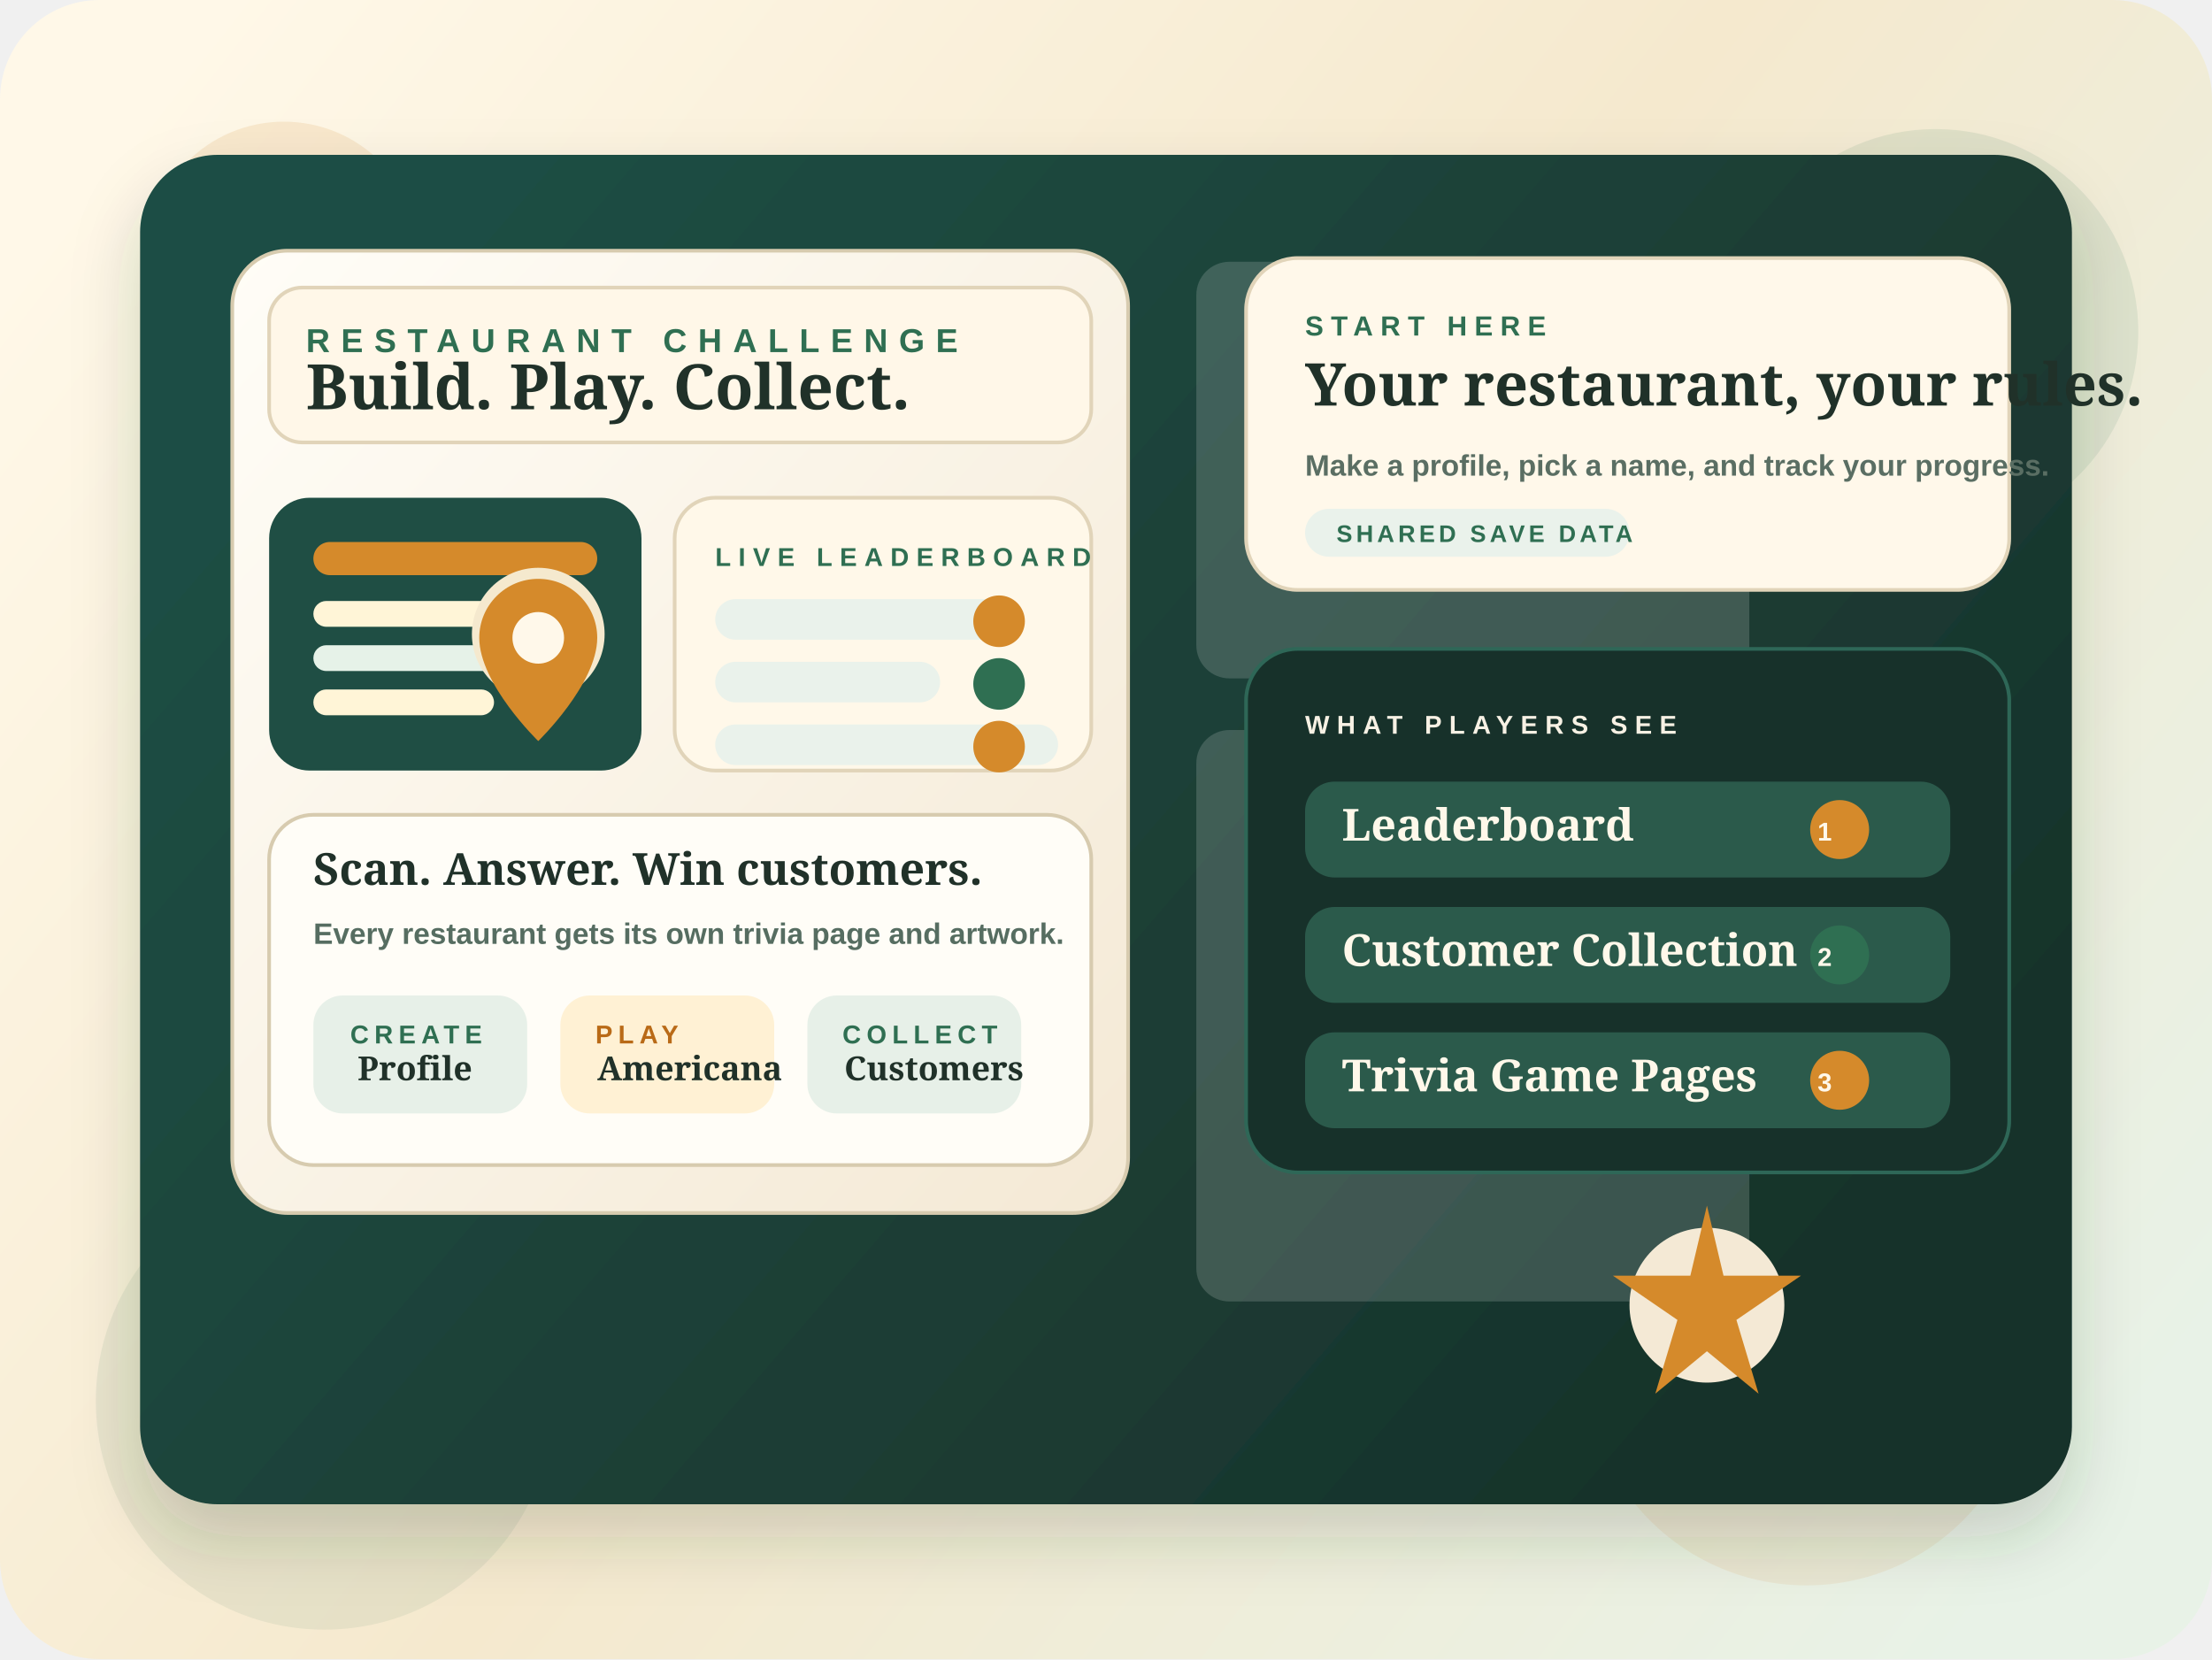
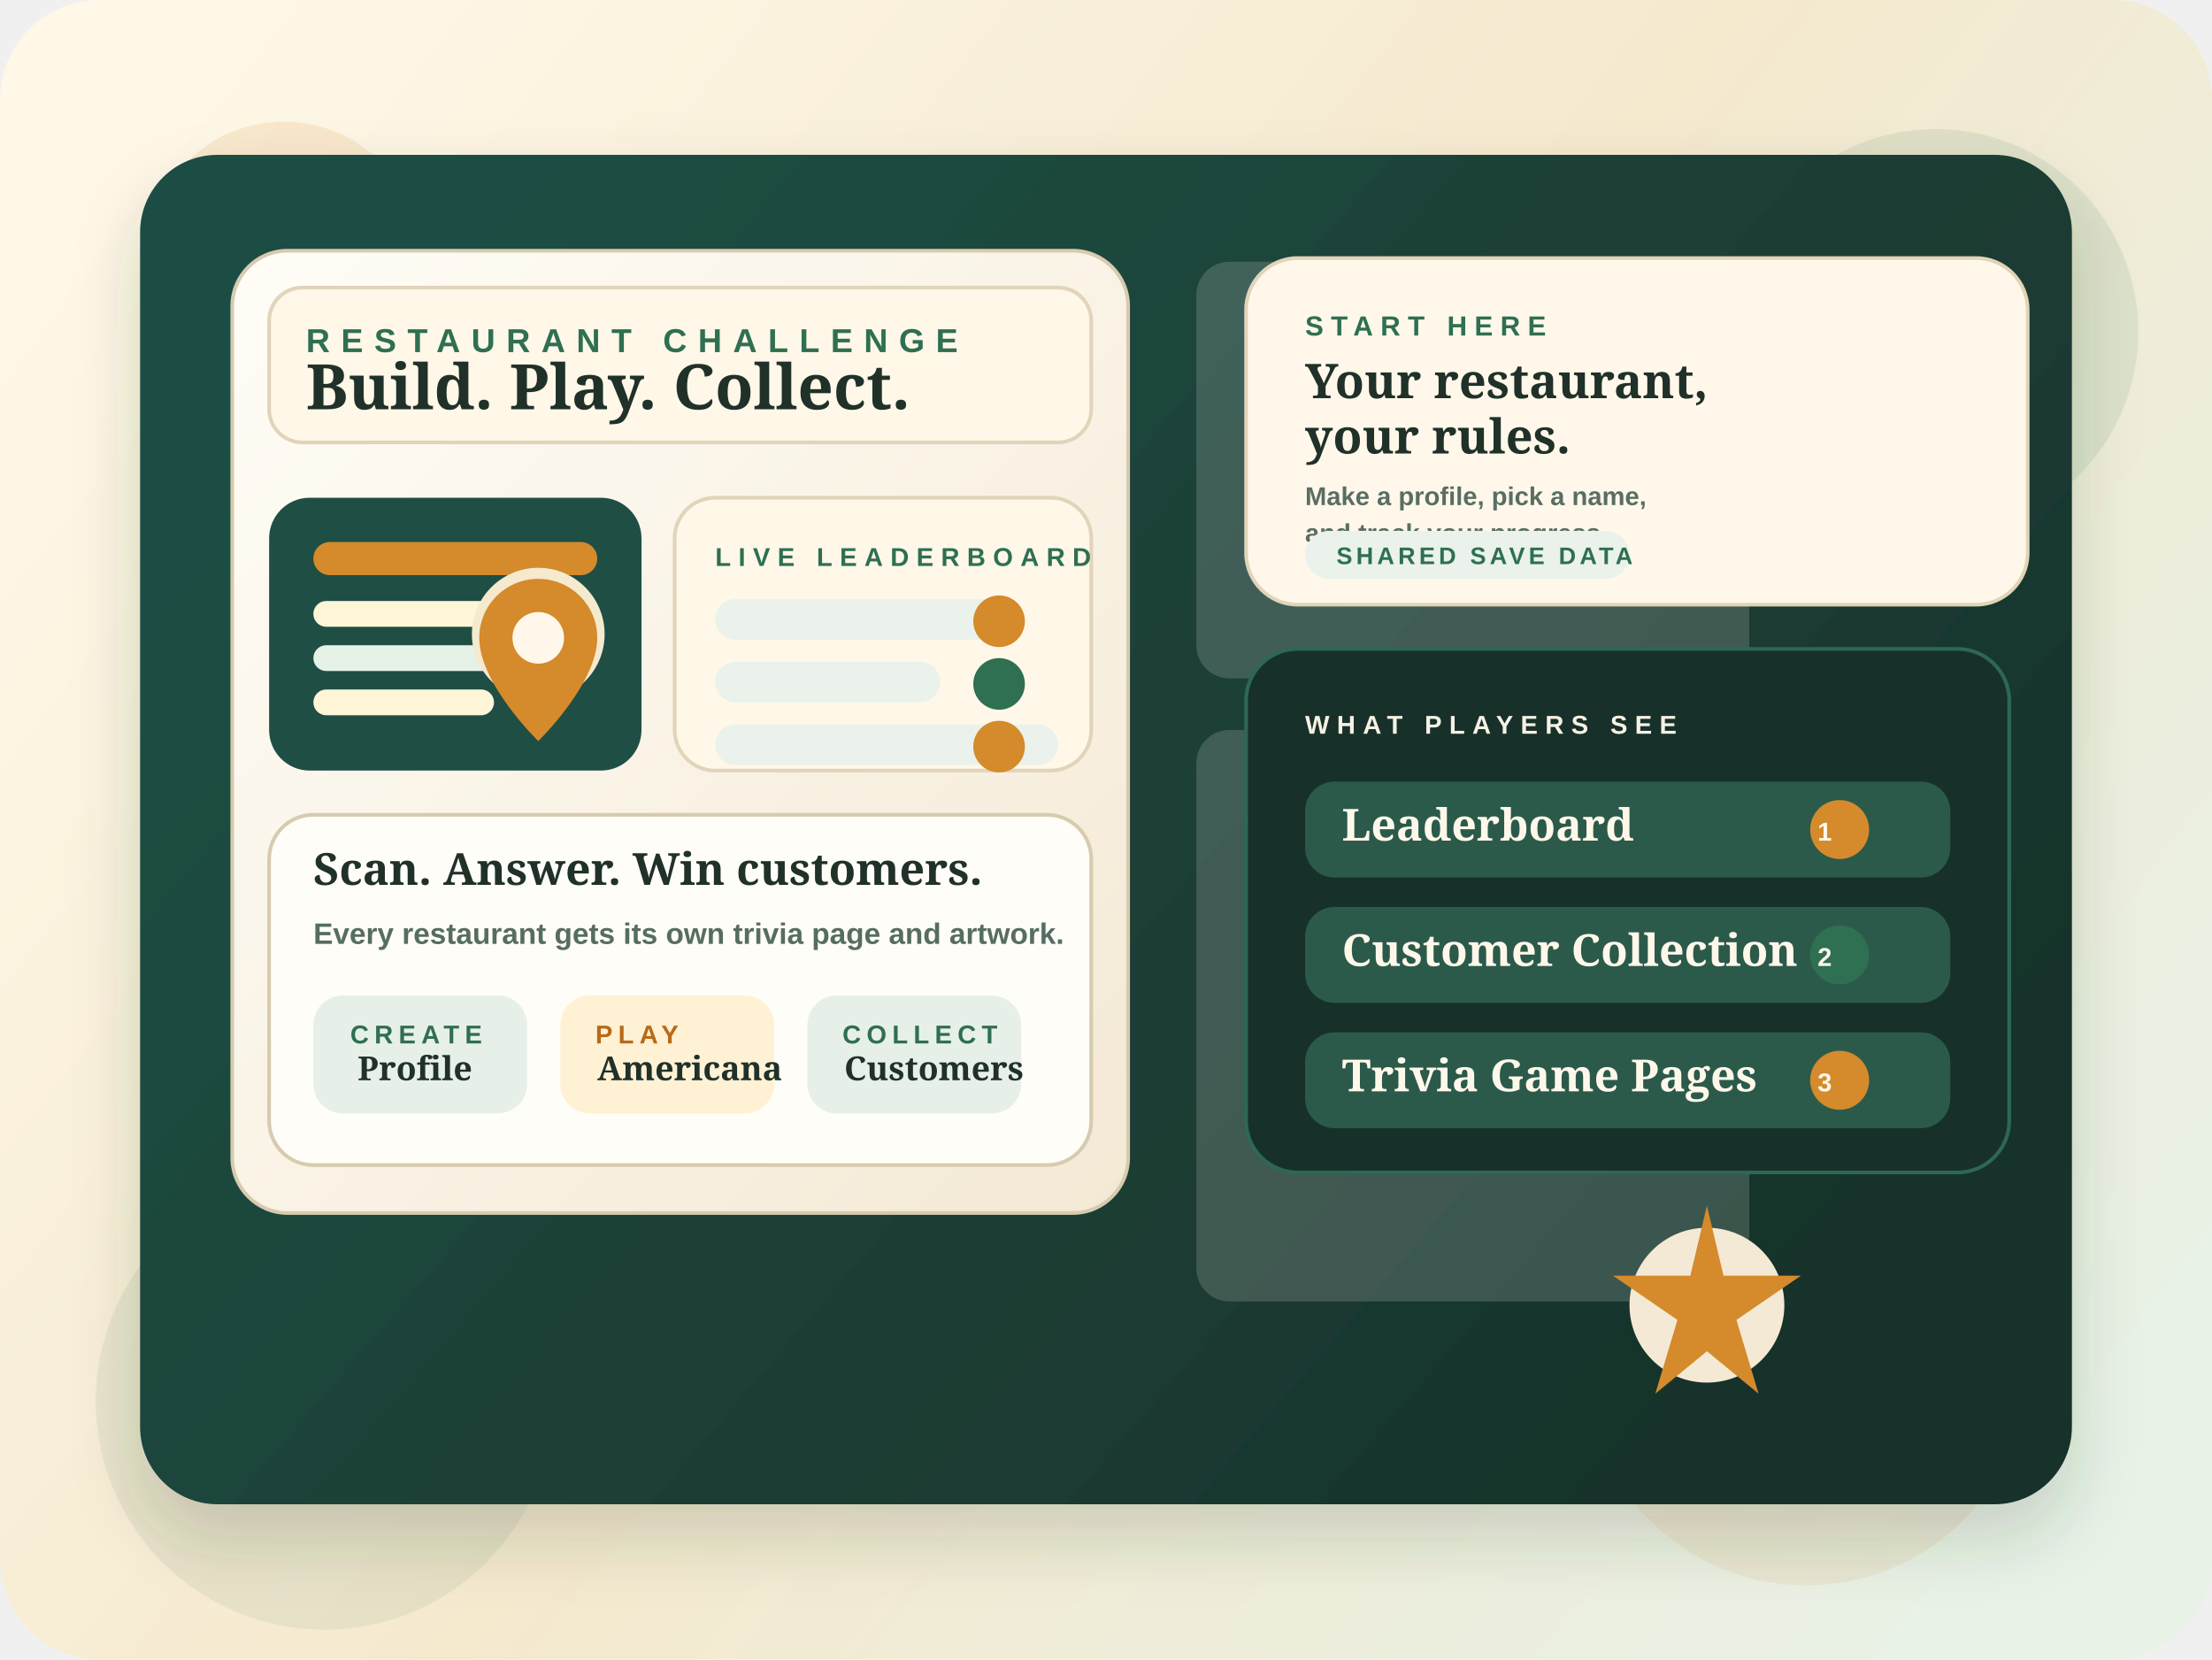
<svg xmlns="http://www.w3.org/2000/svg" width="1200" height="900" viewBox="0 0 1200 900" fill="none" role="img" aria-label="Restaurant Challenge splash illustration">
  <defs>
    <linearGradient id="bg" x1="92" y1="36" x2="1114" y2="834" gradientUnits="userSpaceOnUse">
      <stop stop-color="#FFF8E8" />
      <stop offset="0.5" stop-color="#F5E9CE" />
      <stop offset="1" stop-color="#E8F2E7" />
    </linearGradient>
    <linearGradient id="panel" x1="215" y1="160" x2="943" y2="788" gradientUnits="userSpaceOnUse">
      <stop stop-color="#1F4E44" />
      <stop offset="1" stop-color="#18322A" />
    </linearGradient>
    <linearGradient id="gold" x1="368" y1="104" x2="699" y2="412" gradientUnits="userSpaceOnUse">
      <stop stop-color="#E6B04B" />
      <stop offset="1" stop-color="#C97A21" />
    </linearGradient>
    <linearGradient id="card" x1="0" y1="0" x2="1" y2="1">
      <stop stop-color="#FFFDF7" />
      <stop offset="1" stop-color="#F4E9D5" />
    </linearGradient>
    <filter id="shadow" x="-20%" y="-20%" width="140%" height="140%">
      <feDropShadow dx="0" dy="18" stdDeviation="18" flood-color="#294132" flood-opacity="0.18" />
    </filter>
  </defs>
  <rect x="0" y="0" width="1200" height="900" rx="54" fill="url(#bg)" />
  <circle cx="154" cy="140" r="74" fill="#D58A2B" fill-opacity="0.14" />
  <circle cx="1050" cy="180" r="110" fill="#2F6F52" fill-opacity="0.10" />
  <circle cx="980" cy="740" r="120" fill="#D58A2B" fill-opacity="0.10" />
  <circle cx="176" cy="760" r="124" fill="#2F6F52" fill-opacity="0.08" />
  <g filter="url(#shadow)">
    <rect x="76" y="84" width="1048" height="732" rx="42" fill="url(#panel)" />
  </g>
  <g opacity="0.16">
    <path d="M223 196C223 186.059 231.059 178 241 178H559C568.941 178 577 186.059 577 196V564C577 573.941 568.941 582 559 582H241C231.059 582 223 573.941 223 564V196Z" fill="#FFFFFF" />
    <path d="M649 160C649 150.059 657.059 142 667 142H931C940.941 142 949 150.059 949 160V350C949 359.941 940.941 368 931 368H667C657.059 368 649 359.941 649 350V160Z" fill="#FFFFFF" />
    <path d="M649 414C649 404.059 657.059 396 667 396H931C940.941 396 949 404.059 949 414V688C949 697.941 940.941 706 931 706H667C657.059 706 649 697.941 649 688V414Z" fill="#FFFFFF" />
  </g>
  <g>
    <rect x="126" y="136" width="486" height="522" rx="30" fill="url(#card)" stroke="#D7CBAF" stroke-width="2" />
    <rect x="146" y="156" width="446" height="84" rx="18" fill="#FFF7E8" stroke="#E1D4B9" stroke-width="2" />
    <text x="166" y="191" fill="#2F6F52" font-family="Arial, sans-serif" font-size="18" font-weight="800" letter-spacing="6">RESTAURANT CHALLENGE</text>
    <text x="166" y="222" fill="#203129" font-family="Georgia, serif" font-size="34" font-weight="700">Build. Play. Collect.</text>
    <rect x="146" y="270" width="202" height="148" rx="22" fill="#1F4E44" />
    <rect x="170" y="294" width="154" height="18" rx="9" fill="#D58A2B" />
    <rect x="170" y="326" width="114" height="14" rx="7" fill="#FFF5D7" />
    <rect x="170" y="350" width="133" height="14" rx="7" fill="#E6F2E8" />
    <rect x="170" y="374" width="98" height="14" rx="7" fill="#FFF5D7" />
    <circle cx="292" cy="344" r="36" fill="#F5E9CE" />
    <path d="M292 314C309.673 314 324 328.327 324 346C324 371 292 402 292 402C292 402 260 371 260 346C260 328.327 274.327 314 292 314Z" fill="#D58A2B" />
    <circle cx="292" cy="346" r="14" fill="#FFF8EA" />
    <rect x="366" y="270" width="226" height="148" rx="22" fill="#FFF8E9" stroke="#E1D4B9" stroke-width="2" />
    <text x="388" y="307" fill="#2F6F52" font-family="Arial, sans-serif" font-size="14" font-weight="800" letter-spacing="4">LIVE LEADERBOARD</text>
    <rect x="388" y="325" width="162" height="22" rx="11" fill="#EAF2EB" />
    <rect x="388" y="359" width="122" height="22" rx="11" fill="#EAF2EB" />
    <rect x="388" y="393" width="186" height="22" rx="11" fill="#EAF2EB" />
    <circle cx="542" cy="337" r="14" fill="#D58A2B" />
    <circle cx="542" cy="371" r="14" fill="#2F6F52" />
    <circle cx="542" cy="405" r="14" fill="#D58A2B" />
    <rect x="146" y="442" width="446" height="190" rx="24" fill="#FFFDF7" stroke="#D7CBAF" stroke-width="2" />
    <text x="170" y="480" fill="#203129" font-family="Georgia, serif" font-size="24" font-weight="700">Scan. Answer. Win customers.</text>
    <text x="170" y="512" fill="#566D61" font-family="Arial, sans-serif" font-size="16" font-weight="700">Every restaurant gets its own trivia page and artwork.</text>
    <g transform="translate(170 540)">
      <rect x="0" y="0" width="116" height="64" rx="16" fill="#E7F0E8" />
      <rect x="134" y="0" width="116" height="64" rx="16" fill="#FFF1D4" />
      <rect x="268" y="0" width="116" height="64" rx="16" fill="#E7F0E8" />
      <text x="20" y="26" fill="#2F6F52" font-family="Arial, sans-serif" font-size="14" font-weight="800" letter-spacing="3">CREATE</text>
      <text x="24" y="46" fill="#203129" font-family="Georgia, serif" font-size="18" font-weight="700">Profile</text>
      <text x="153" y="26" fill="#B96A17" font-family="Arial, sans-serif" font-size="14" font-weight="800" letter-spacing="3">PLAY</text>
      <text x="154" y="46" fill="#203129" font-family="Georgia, serif" font-size="18" font-weight="700">Americana</text>
      <text x="287" y="26" fill="#2F6F52" font-family="Arial, sans-serif" font-size="14" font-weight="800" letter-spacing="3">COLLECT</text>
      <text x="288" y="46" fill="#203129" font-family="Georgia, serif" font-size="18" font-weight="700">Customers</text>
    </g>
  </g>
  <g>
-     <rect x="676" y="140" width="414" height="180" rx="28" fill="#FFF8EA" stroke="#E1D4B9" stroke-width="2" />
+     <rect x="676" y="140" width="424" height="188" rx="28" fill="#FFF8EA" stroke="#E1D4B9" stroke-width="2" />
    <text x="708" y="182" fill="#2F6F52" font-family="Arial, sans-serif" font-size="15" font-weight="800" letter-spacing="4">START HERE</text>
-     <text x="708" y="220" fill="#203129" font-family="Georgia, serif" font-size="32" font-weight="700">Your restaurant, your rules.</text>
-     <text x="708" y="258" fill="#5A6E63" font-family="Arial, sans-serif" font-size="16" font-weight="700">Make a profile, pick a name, and track your progress.</text>
-     <rect x="708" y="276" width="176" height="26" rx="13" fill="#EAF2EB" />
-     <text x="725" y="294" fill="#2F6F52" font-family="Arial, sans-serif" font-size="13" font-weight="800" letter-spacing="2">SHARED SAVE DATA</text>
+     <text x="708" y="216" fill="#203129" font-family="Georgia, serif" font-size="26" font-weight="700">
+       <tspan x="708" dy="0">Your restaurant,</tspan>
+       <tspan x="708" dy="30">your rules.</tspan>
+     </text>
+     <text x="708" y="274" fill="#5A6E63" font-family="Arial, sans-serif" font-size="14" font-weight="700">
+       <tspan x="708" dy="0">Make a profile, pick a name,</tspan>
+       <tspan x="708" dy="20">and track your progress.</tspan>
+     </text>
+     <rect x="708" y="288" width="176" height="26" rx="13" fill="#EAF2EB" />
+     <text x="725" y="306" fill="#2F6F52" font-family="Arial, sans-serif" font-size="13" font-weight="800" letter-spacing="2">SHARED SAVE DATA</text>
  </g>
  <g>
    <rect x="676" y="352" width="414" height="284" rx="28" fill="#17312A" stroke="#2E6757" stroke-width="2" />
    <text x="708" y="398" fill="#F7F1E4" font-family="Arial, sans-serif" font-size="14" font-weight="800" letter-spacing="4">WHAT PLAYERS SEE</text>
    <rect x="708" y="424" width="350" height="52" rx="16" fill="#2B5A4B" />
    <text x="728" y="456" fill="#FFF8EA" font-family="Georgia, serif" font-size="24" font-weight="700">Leaderboard</text>
    <circle cx="998" cy="450" r="16" fill="#D58A2B" />
    <text x="986" y="456" fill="#FFF8EA" font-family="Arial, sans-serif" font-size="14" font-weight="800">1</text>
    <rect x="708" y="492" width="350" height="52" rx="16" fill="#2B5A4B" />
    <text x="728" y="524" fill="#FFF8EA" font-family="Georgia, serif" font-size="24" font-weight="700">Customer Collection</text>
    <circle cx="998" cy="518" r="16" fill="#2F6F52" />
    <text x="986" y="524" fill="#FFF8EA" font-family="Arial, sans-serif" font-size="14" font-weight="800">2</text>
    <rect x="708" y="560" width="350" height="52" rx="16" fill="#2B5A4B" />
    <text x="728" y="592" fill="#FFF8EA" font-family="Georgia, serif" font-size="24" font-weight="700">Trivia Game Pages</text>
    <circle cx="998" cy="586" r="16" fill="#D58A2B" />
    <text x="986" y="592" fill="#FFF8EA" font-family="Arial, sans-serif" font-size="14" font-weight="800">3</text>
  </g>
  <g>
    <path d="M884 708C884 684.804 902.804 666 926 666C949.196 666 968 684.804 968 708C968 731.196 949.196 750 926 750C902.804 750 884 731.196 884 708Z" fill="#F4E9D5" />
    <path d="M926 654L935 692H977L942 716L954 756L926 733L898 756L910 716L875 692H917L926 654Z" fill="#D58A2B" />
  </g>
</svg>
